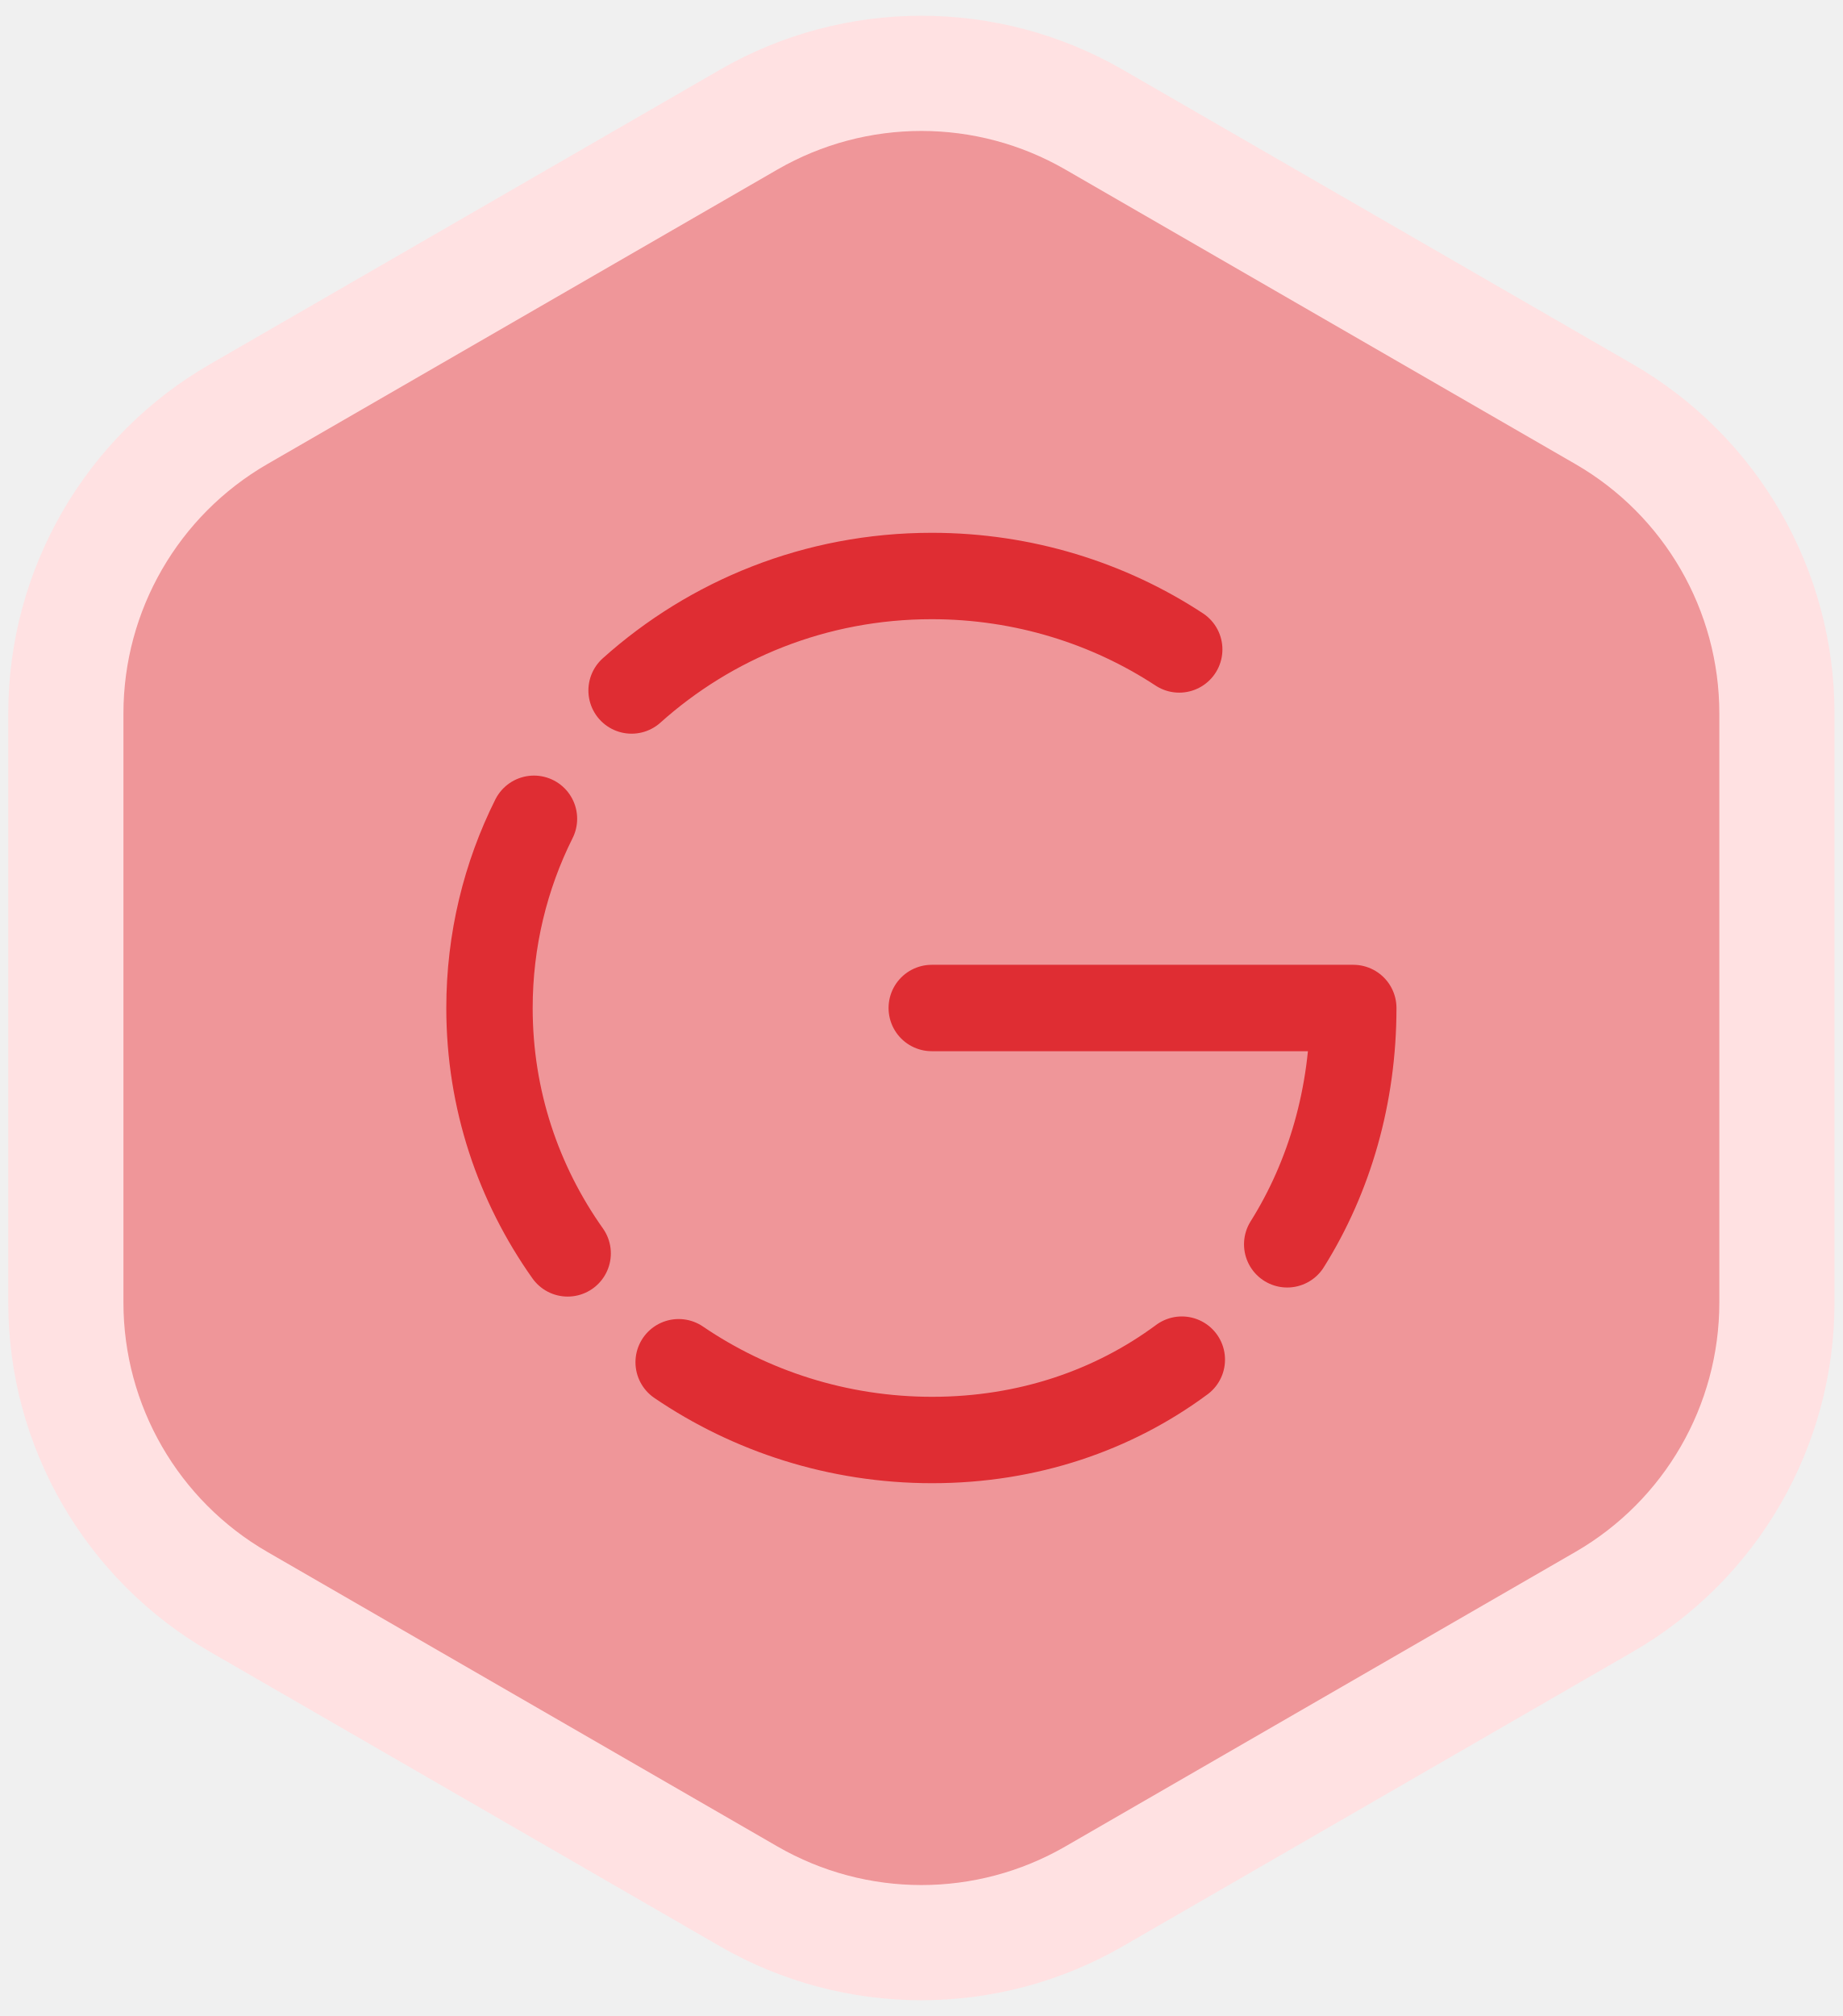
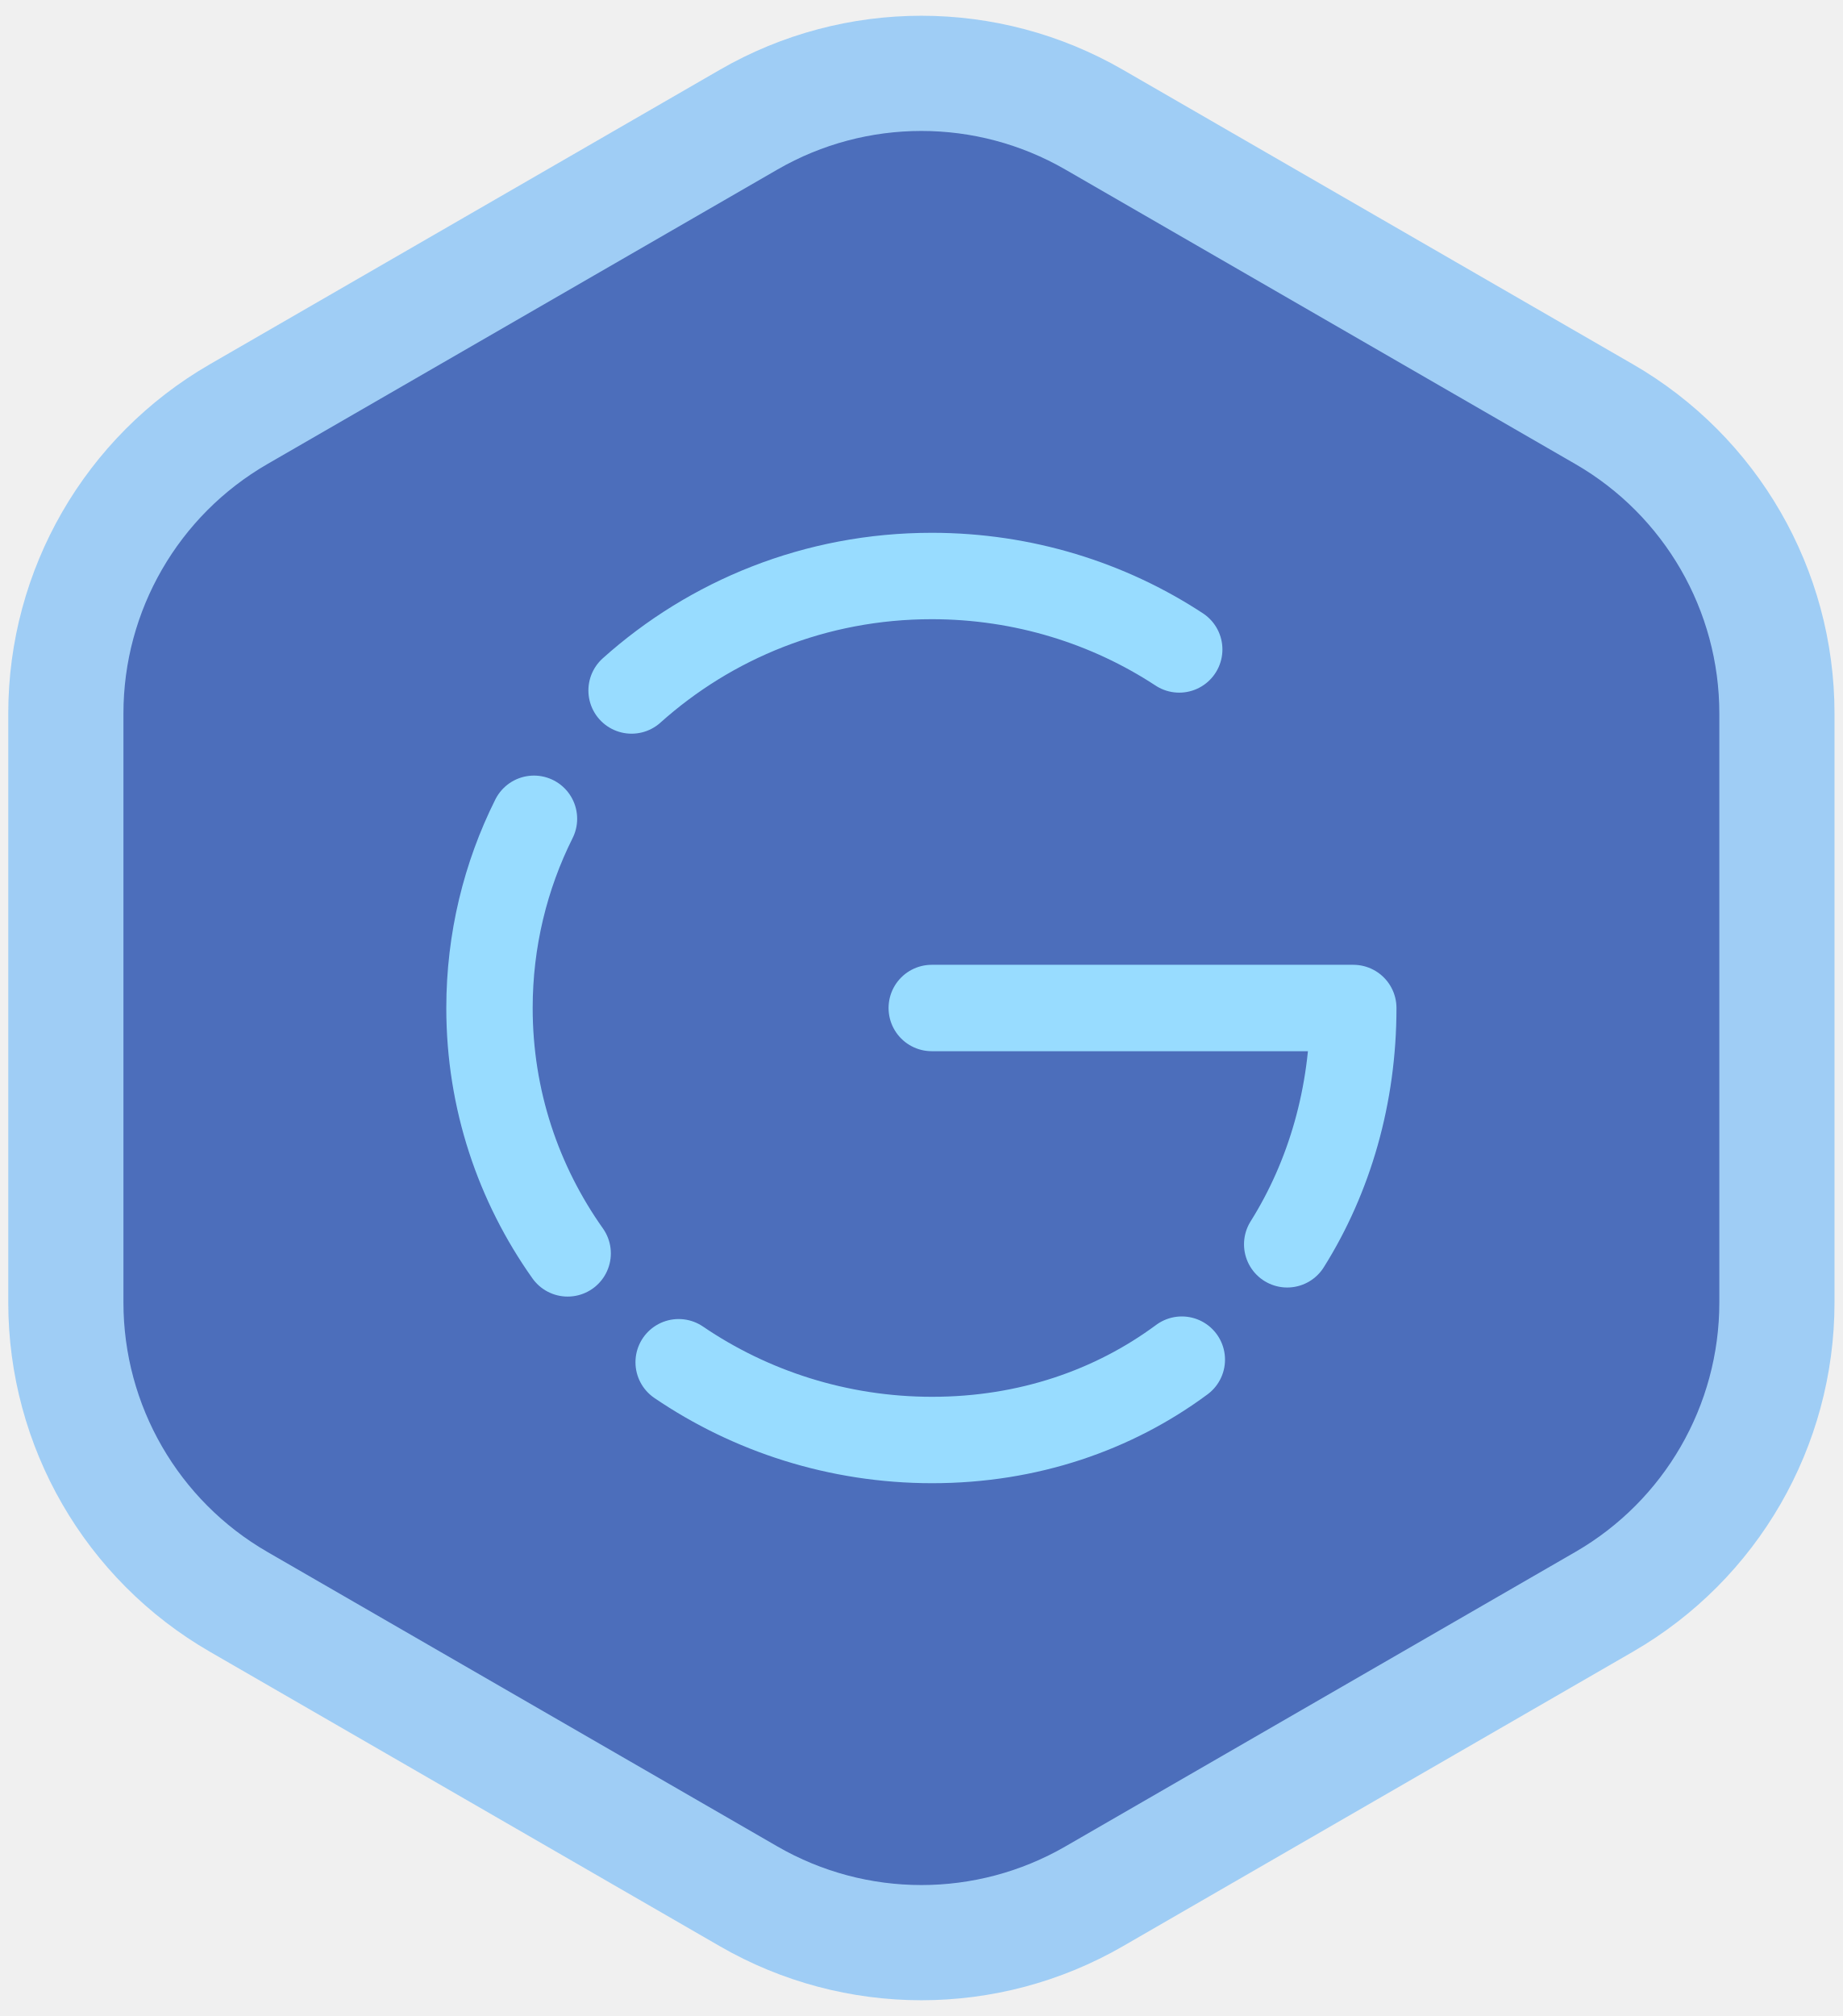
<svg xmlns="http://www.w3.org/2000/svg" width="64" height="70" viewBox="0 0 64 70" fill="none">
-   <path d="M38 4.155C34.287 2.011 29.713 2.011 26 4.155L8.287 14.381C4.574 16.525 2.287 20.486 2.287 24.773V45.227C2.287 49.514 4.574 53.475 8.287 55.619L26 65.845C29.713 67.989 34.287 67.989 38 65.845L55.713 55.619C59.426 53.475 61.713 49.514 61.713 45.227V24.773C61.713 20.486 59.426 16.525 55.713 14.381L38 4.155Z" fill="#EF9699" stroke="#FFE1E2" stroke-width="4" />
+   <path d="M38 4.155C34.287 2.011 29.713 2.011 26 4.155L8.287 14.381C4.574 16.525 2.287 20.486 2.287 24.773V45.227C2.287 49.514 4.574 53.475 8.287 55.619L26 65.845C29.713 67.989 34.287 67.989 38 65.845L55.713 55.619C59.426 53.475 61.713 49.514 61.713 45.227V24.773C61.713 20.486 59.426 16.525 55.713 14.381L38 4.155Z" fill="#4c6ebb" stroke="#9fcdf5" stroke-width="4" />
  <g style="mix-blend-mode:overlay">
-     <path d="M19.715 43.52C18.005 41.105 17 38.18 17 35C17 32.645 17.555 30.41 18.545 28.43" stroke="black" stroke-width="3" stroke-miterlimit="10" stroke-linecap="round" stroke-linejoin="round" />
-     <path d="M32.36 35H47C47 38.03 46.175 40.865 44.705 43.205" stroke="black" stroke-width="3" stroke-miterlimit="10" stroke-linecap="round" stroke-linejoin="round" />
-     <path d="M23.57 47.3C26.06 48.995 29.105 50 32.375 50C35.705 50 38.675 48.965 41.045 47.21" stroke="black" stroke-width="3" stroke-miterlimit="10" stroke-linecap="round" stroke-linejoin="round" />
-     <path d="M21.935 23.975C24.68 21.515 28.325 20 32.36 20C35.54 20 38.51 20.945 40.955 22.55" stroke="black" stroke-width="3" stroke-miterlimit="10" stroke-linecap="round" stroke-linejoin="round" />
+     <path d="M19.715 43.52C18.005 41.105 17 38.18 17 35C17 32.645 17.555 30.41 18.545 28.43" stroke="white" stroke-width="3" stroke-miterlimit="10" stroke-linecap="round" stroke-linejoin="round" />
+     <path d="M32.36 35H47C47 38.03 46.175 40.865 44.705 43.205" stroke="white" stroke-width="3" stroke-miterlimit="10" stroke-linecap="round" stroke-linejoin="round" />
+     <path d="M23.57 47.3C26.06 48.995 29.105 50 32.375 50C35.705 50 38.675 48.965 41.045 47.21" stroke="white" stroke-width="3" stroke-miterlimit="10" stroke-linecap="round" stroke-linejoin="round" />
+     <path d="M21.935 23.975C24.68 21.515 28.325 20 32.36 20C35.54 20 38.51 20.945 40.955 22.55" stroke="white" stroke-width="3" stroke-miterlimit="10" stroke-linecap="round" stroke-linejoin="round" />
  </g>
</svg>
